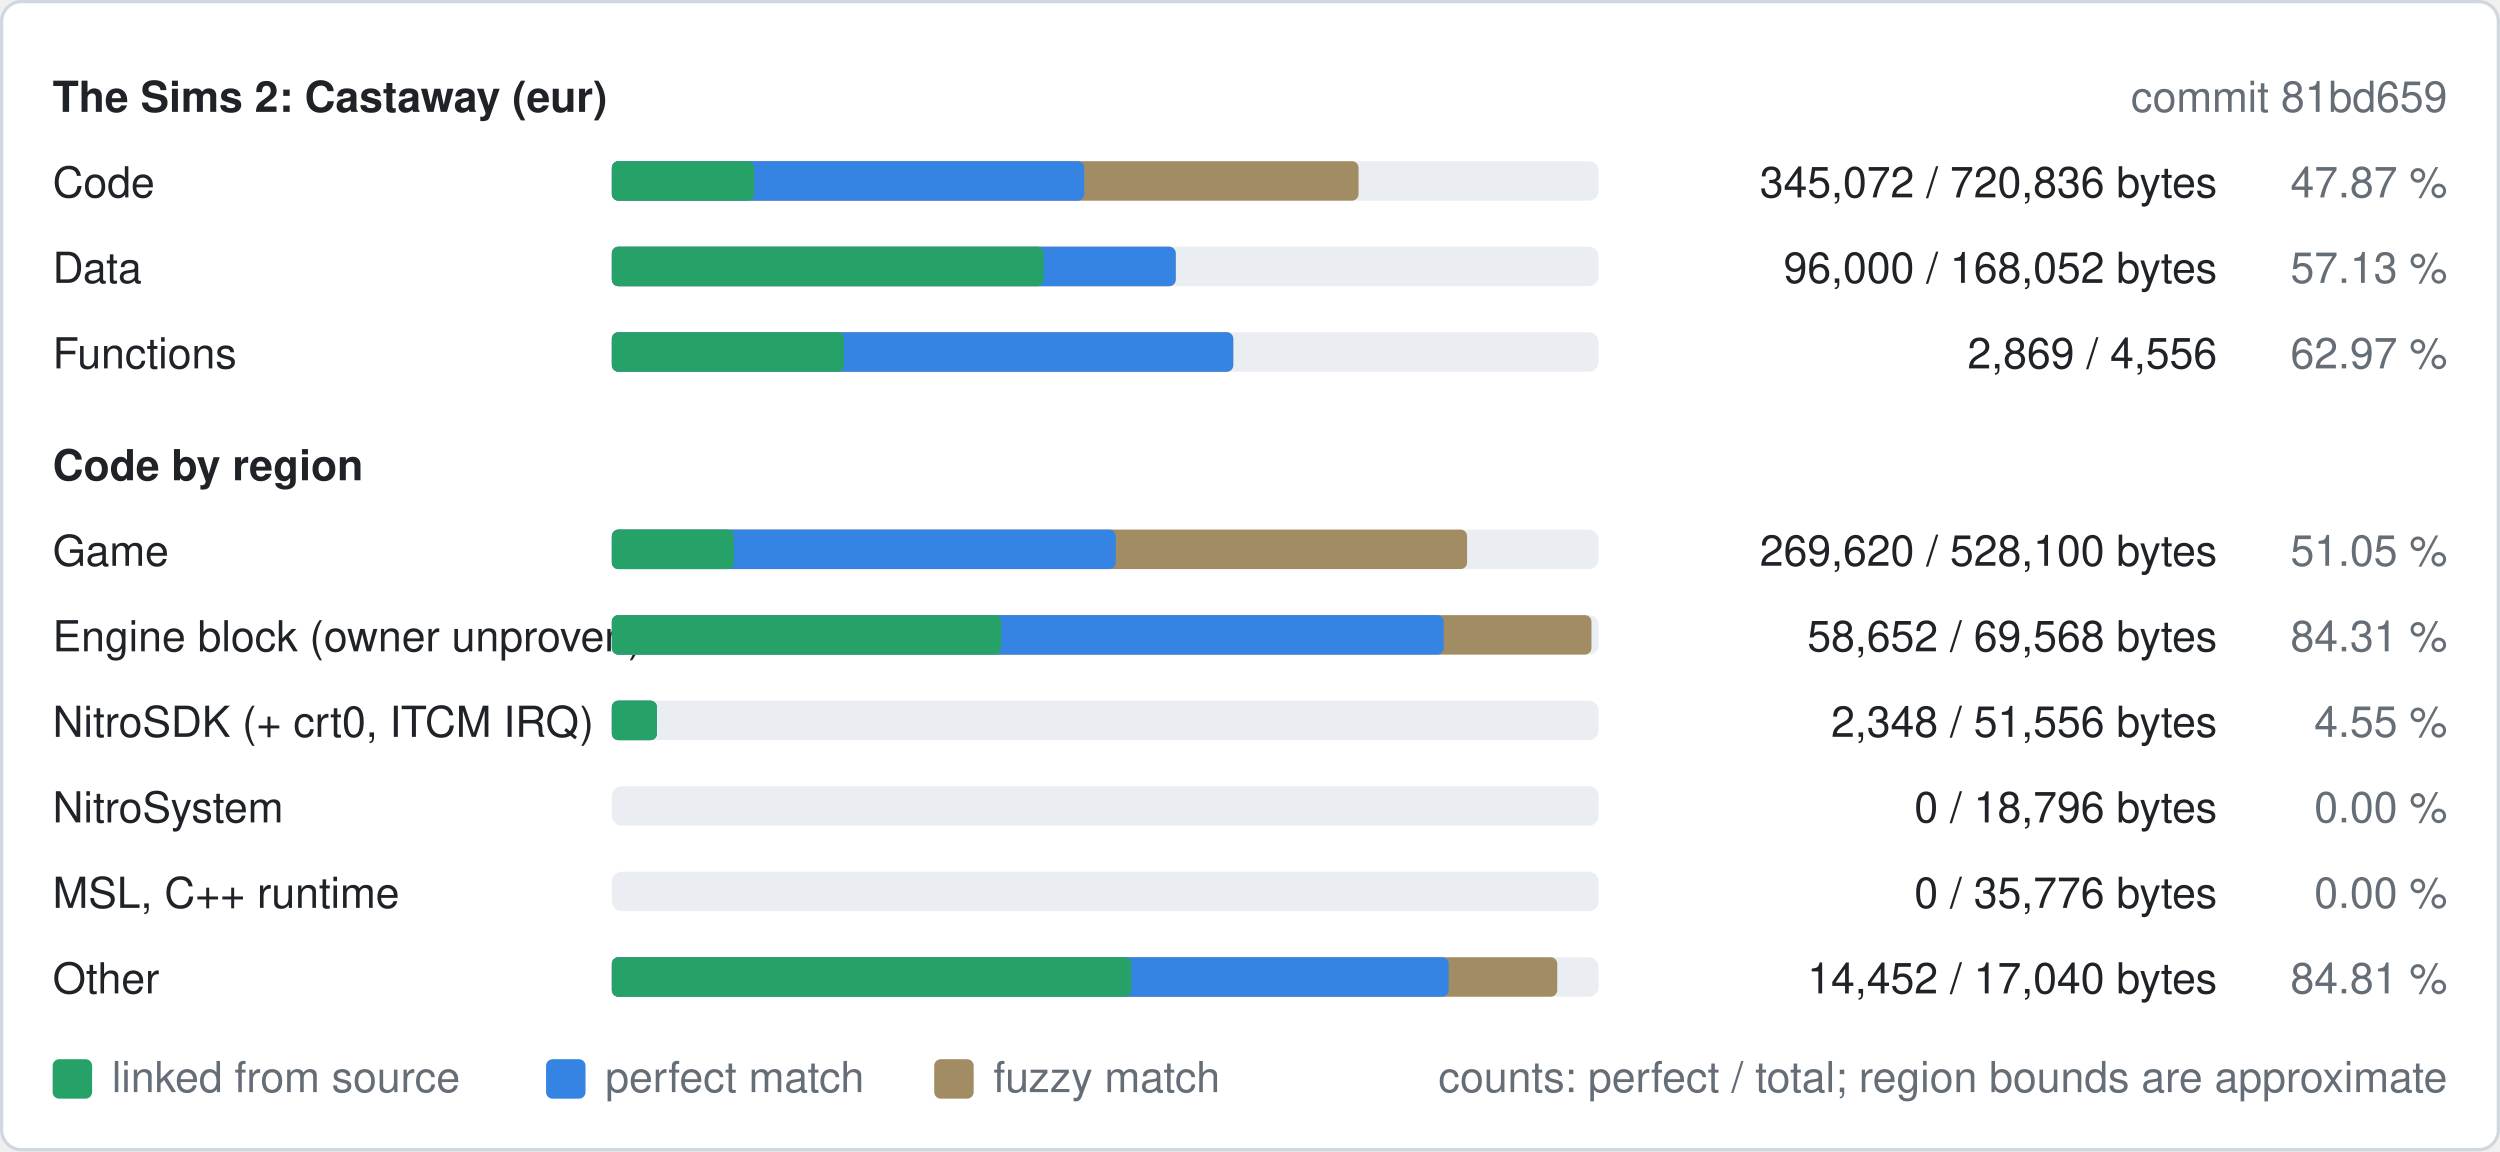
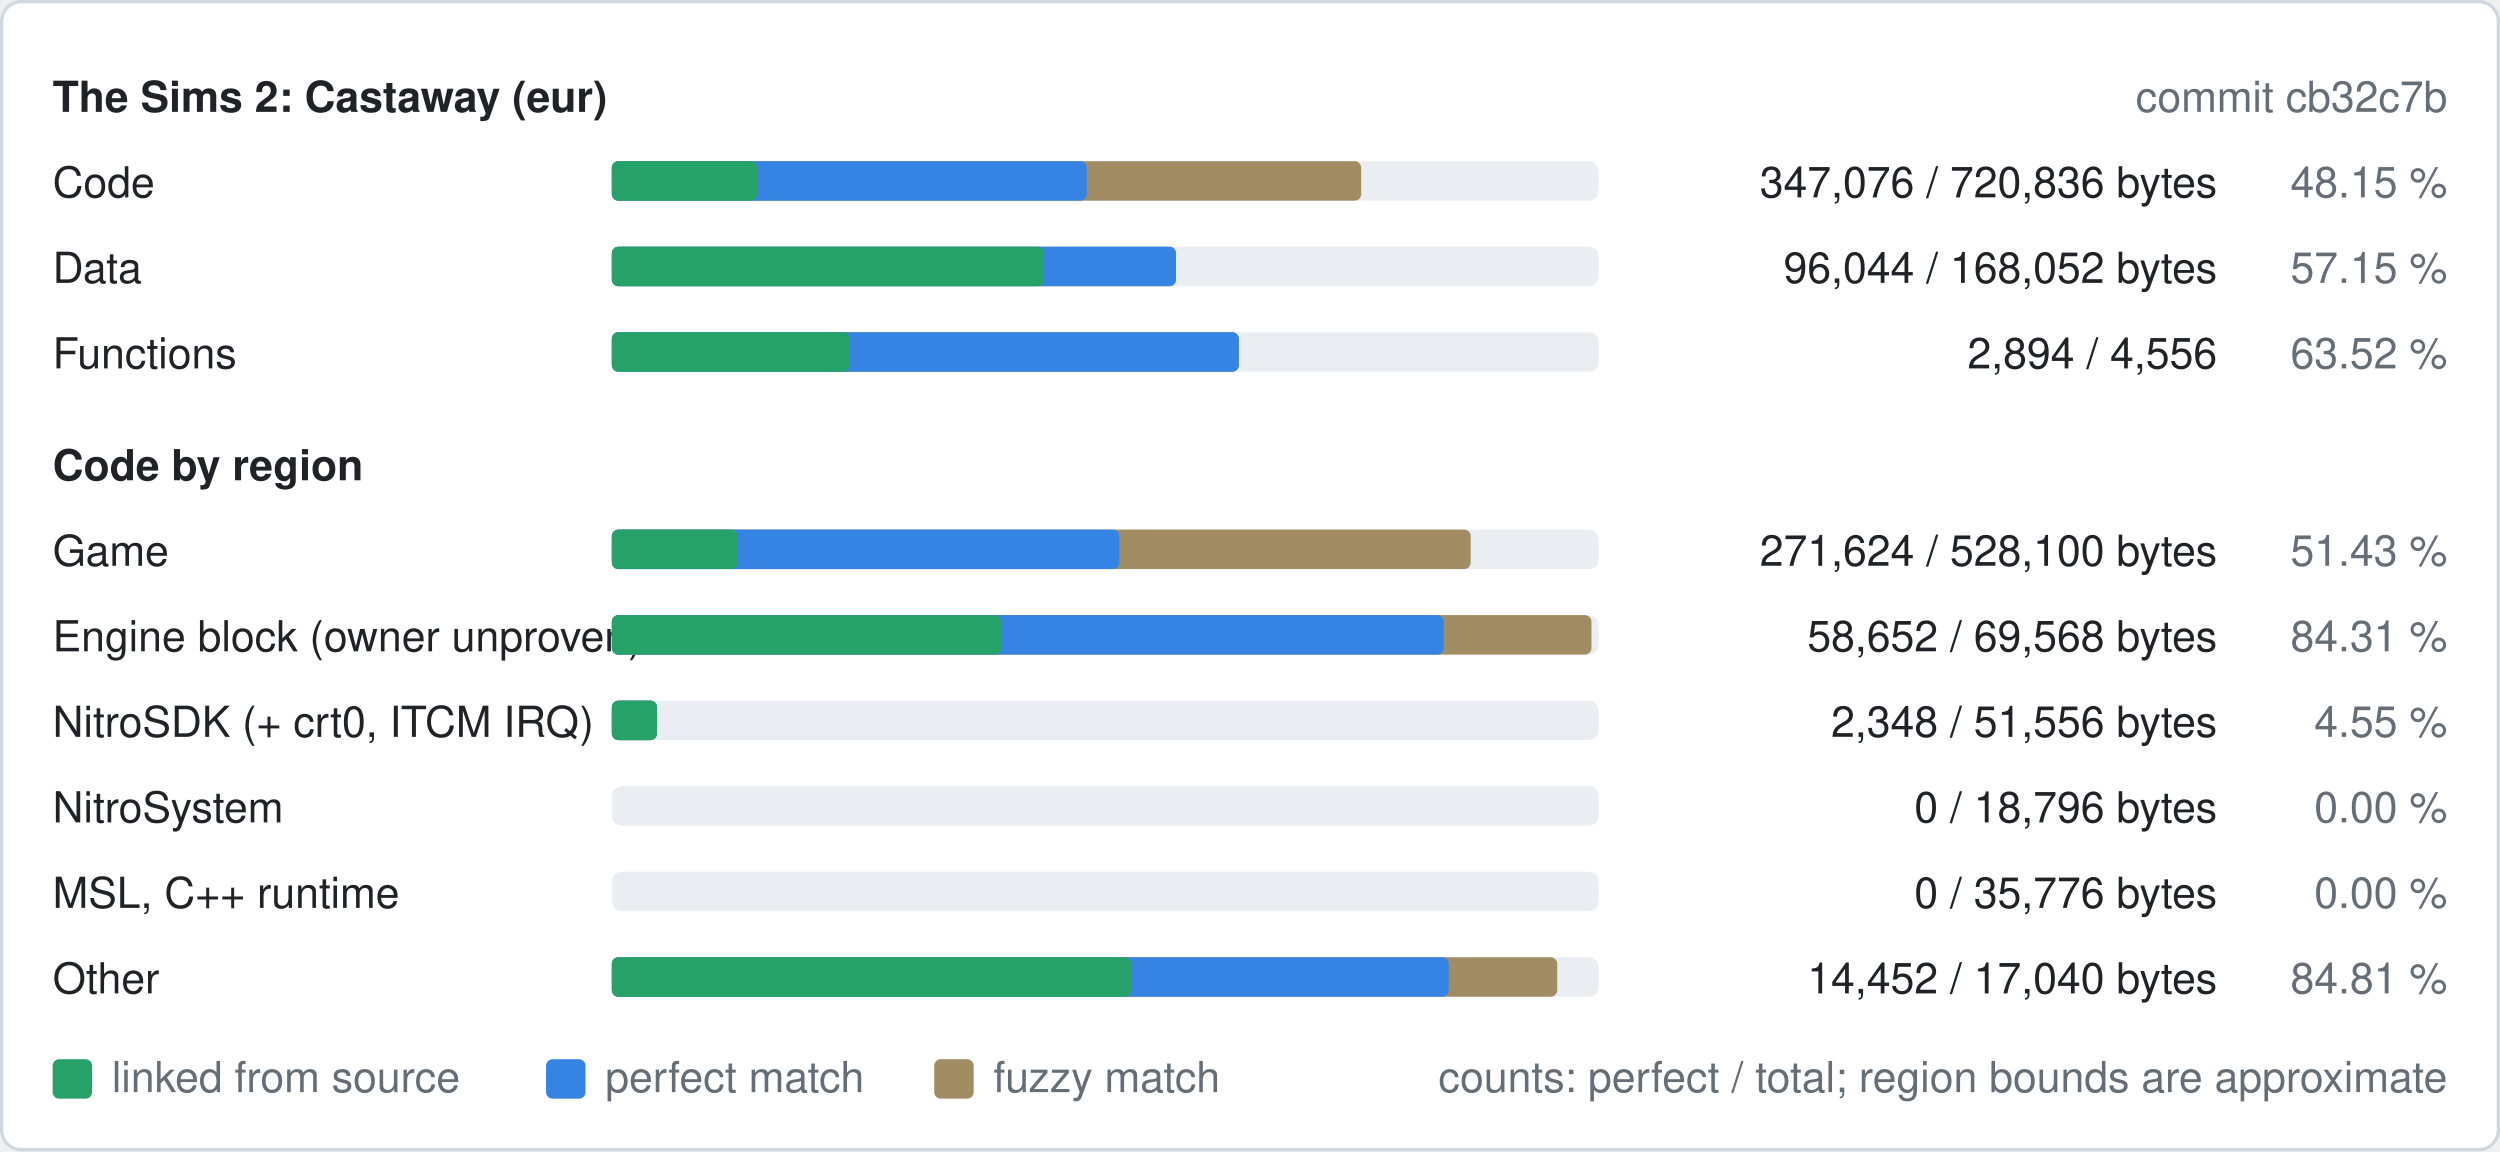
<svg xmlns="http://www.w3.org/2000/svg" width="760" height="350" viewBox="0 0 760 350" role="img" aria-label="Decompilation progress of eur">
  <style>
text{font-family:-apple-system,BlinkMacSystemFont,"Segoe UI",Helvetica,Arial,sans-serif;font-size:13px}
.b{font-weight:600}
.bg{fill:#ffffff;stroke:#d0d7de}.t{fill:#1f2328}.m{fill:#656d76}.track{fill:#eaeef2}.fuzzy{fill:#a28c64}.perfect{fill:#3584e4}.linked{fill:#26a269}
@media (prefers-color-scheme: dark){.bg{fill:#0d1117;stroke:#30363d}.t{fill:#e6edf3}.m{fill:#8d96a0}.track{fill:#21262d}.fuzzy{fill:#a28c64}.perfect{fill:#3584e4}.linked{fill:#2ec27e}}
</style>
  <rect class="bg" x="0.5" y="0.5" width="759" height="349" rx="6" />
  <text class="t b" x="16" y="34">The Sims 2: Castaway (eur)</text>
-   <text class="m" x="744" y="34" text-anchor="end">commit 81bd659</text>
+   <text class="m" x="744" y="34" text-anchor="end">commit cb32c7b</text>
  <text class="t" x="16" y="60">Code</text>
  <rect class="track" x="186" y="49" width="300" height="12" rx="3" />
-   <rect class="fuzzy" x="186" y="49" width="227.0" height="12" rx="2" />
-   <rect class="perfect" x="186" y="49" width="143.6" height="12" rx="2" />
-   <rect class="linked" x="186" y="49" width="43.3" height="12" rx="2" />
-   <text class="t" x="674" y="60" text-anchor="end">345,072 / 720,836 bytes</text>
-   <text class="m" x="744" y="60" text-anchor="end">47.87 %</text>
+   <rect class="fuzzy" x="186" y="49" width="227.8" height="12" rx="2" />
+   <rect class="perfect" x="186" y="49" width="144.4" height="12" rx="2" />
+   <rect class="linked" x="186" y="49" width="44.2" height="12" rx="2" />
+   <text class="t" x="674" y="60" text-anchor="end">347,076 / 720,836 bytes</text>
+   <text class="m" x="744" y="60" text-anchor="end">48.15 %</text>
  <text class="t" x="16" y="86">Data</text>
  <rect class="track" x="186" y="75" width="300" height="12" rx="3" />
-   <rect class="fuzzy" x="186" y="75" width="171.4" height="12" rx="2" />
-   <rect class="perfect" x="186" y="75" width="171.4" height="12" rx="2" />
-   <rect class="linked" x="186" y="75" width="131.3" height="12" rx="2" />
-   <text class="t" x="674" y="86" text-anchor="end">96,000 / 168,052 bytes</text>
-   <text class="m" x="744" y="86" text-anchor="end">57.13 %</text>
+   <rect class="fuzzy" x="186" y="75" width="171.5" height="12" rx="2" />
+   <rect class="perfect" x="186" y="75" width="171.5" height="12" rx="2" />
+   <rect class="linked" x="186" y="75" width="131.4" height="12" rx="2" />
+   <text class="t" x="674" y="86" text-anchor="end">96,044 / 168,052 bytes</text>
+   <text class="m" x="744" y="86" text-anchor="end">57.15 %</text>
  <text class="t" x="16" y="112">Functions</text>
  <rect class="track" x="186" y="101" width="300" height="12" rx="3" />
-   <rect class="fuzzy" x="186" y="101" width="188.9" height="12" rx="2" />
-   <rect class="perfect" x="186" y="101" width="188.9" height="12" rx="2" />
-   <rect class="linked" x="186" y="101" width="70.6" height="12" rx="2" />
-   <text class="t" x="674" y="112" text-anchor="end">2,869 / 4,556</text>
-   <text class="m" x="744" y="112" text-anchor="end">62.97 %</text>
+   <rect class="fuzzy" x="186" y="101" width="190.6" height="12" rx="2" />
+   <rect class="perfect" x="186" y="101" width="190.6" height="12" rx="2" />
+   <rect class="linked" x="186" y="101" width="72.2" height="12" rx="2" />
+   <text class="t" x="674" y="112" text-anchor="end">2,894 / 4,556</text>
+   <text class="m" x="744" y="112" text-anchor="end">63.52 %</text>
  <text class="t b" x="16" y="146">Code by region</text>
  <text class="t" x="16" y="172">Game</text>
  <rect class="track" x="186" y="161" width="300" height="12" rx="3" />
-   <rect class="fuzzy" x="186" y="161" width="260.0" height="12" rx="2" />
-   <rect class="perfect" x="186" y="161" width="153.2" height="12" rx="2" />
-   <rect class="linked" x="186" y="161" width="37.1" height="12" rx="2" />
-   <text class="t" x="674" y="172" text-anchor="end">269,620 / 528,100 bytes</text>
-   <text class="m" x="744" y="172" text-anchor="end">51.05 %</text>
+   <rect class="fuzzy" x="186" y="161" width="261.1" height="12" rx="2" />
+   <rect class="perfect" x="186" y="161" width="154.3" height="12" rx="2" />
+   <rect class="linked" x="186" y="161" width="38.3" height="12" rx="2" />
+   <text class="t" x="674" y="172" text-anchor="end">271,624 / 528,100 bytes</text>
+   <text class="m" x="744" y="172" text-anchor="end">51.43 %</text>
  <text class="t" x="16" y="198">Engine block (owner unproven)</text>
  <rect class="track" x="186" y="187" width="300" height="12" rx="3" />
  <rect class="fuzzy" x="186" y="187" width="297.8" height="12" rx="2" />
  <rect class="perfect" x="186" y="187" width="252.9" height="12" rx="2" />
  <rect class="linked" x="186" y="187" width="118.4" height="12" rx="2" />
  <text class="t" x="674" y="198" text-anchor="end">58,652 / 69,568 bytes</text>
  <text class="m" x="744" y="198" text-anchor="end">84.31 %</text>
  <text class="t" x="16" y="224">NitroSDK (+ crt0, ITCM IRQ)</text>
  <rect class="track" x="186" y="213" width="300" height="12" rx="3" />
  <rect class="fuzzy" x="186" y="213" width="13.7" height="12" rx="2" />
  <rect class="perfect" x="186" y="213" width="13.7" height="12" rx="2" />
  <rect class="linked" x="186" y="213" width="13.7" height="12" rx="2" />
  <text class="t" x="674" y="224" text-anchor="end">2,348 / 51,556 bytes</text>
  <text class="m" x="744" y="224" text-anchor="end">4.55 %</text>
  <text class="t" x="16" y="250">NitroSystem</text>
  <rect class="track" x="186" y="239" width="300" height="12" rx="3" />
  <text class="t" x="674" y="250" text-anchor="end">0 / 18,796 bytes</text>
  <text class="m" x="744" y="250" text-anchor="end">0.00 %</text>
  <text class="t" x="16" y="276">MSL, C++ runtime</text>
  <rect class="track" x="186" y="265" width="300" height="12" rx="3" />
  <text class="t" x="674" y="276" text-anchor="end">0 / 35,776 bytes</text>
  <text class="m" x="744" y="276" text-anchor="end">0.00 %</text>
  <text class="t" x="16" y="302">Other</text>
  <rect class="track" x="186" y="291" width="300" height="12" rx="3" />
  <rect class="fuzzy" x="186" y="291" width="287.4" height="12" rx="2" />
  <rect class="perfect" x="186" y="291" width="254.4" height="12" rx="2" />
  <rect class="linked" x="186" y="291" width="157.9" height="12" rx="2" />
  <text class="t" x="674" y="302" text-anchor="end">14,452 / 17,040 bytes</text>
  <text class="m" x="744" y="302" text-anchor="end">84.81 %</text>
  <rect class="linked" x="16" y="322" width="12" height="12" rx="2" />
  <text class="m" x="34" y="332">linked from source</text>
  <rect class="perfect" x="166" y="322" width="12" height="12" rx="2" />
  <text class="m" x="184" y="332">perfect match</text>
  <rect class="fuzzy" x="284" y="322" width="12" height="12" rx="2" />
  <text class="m" x="302" y="332">fuzzy match</text>
  <text class="m" x="744" y="332" text-anchor="end">counts: perfect / total; region bounds are approximate</text>
</svg>
